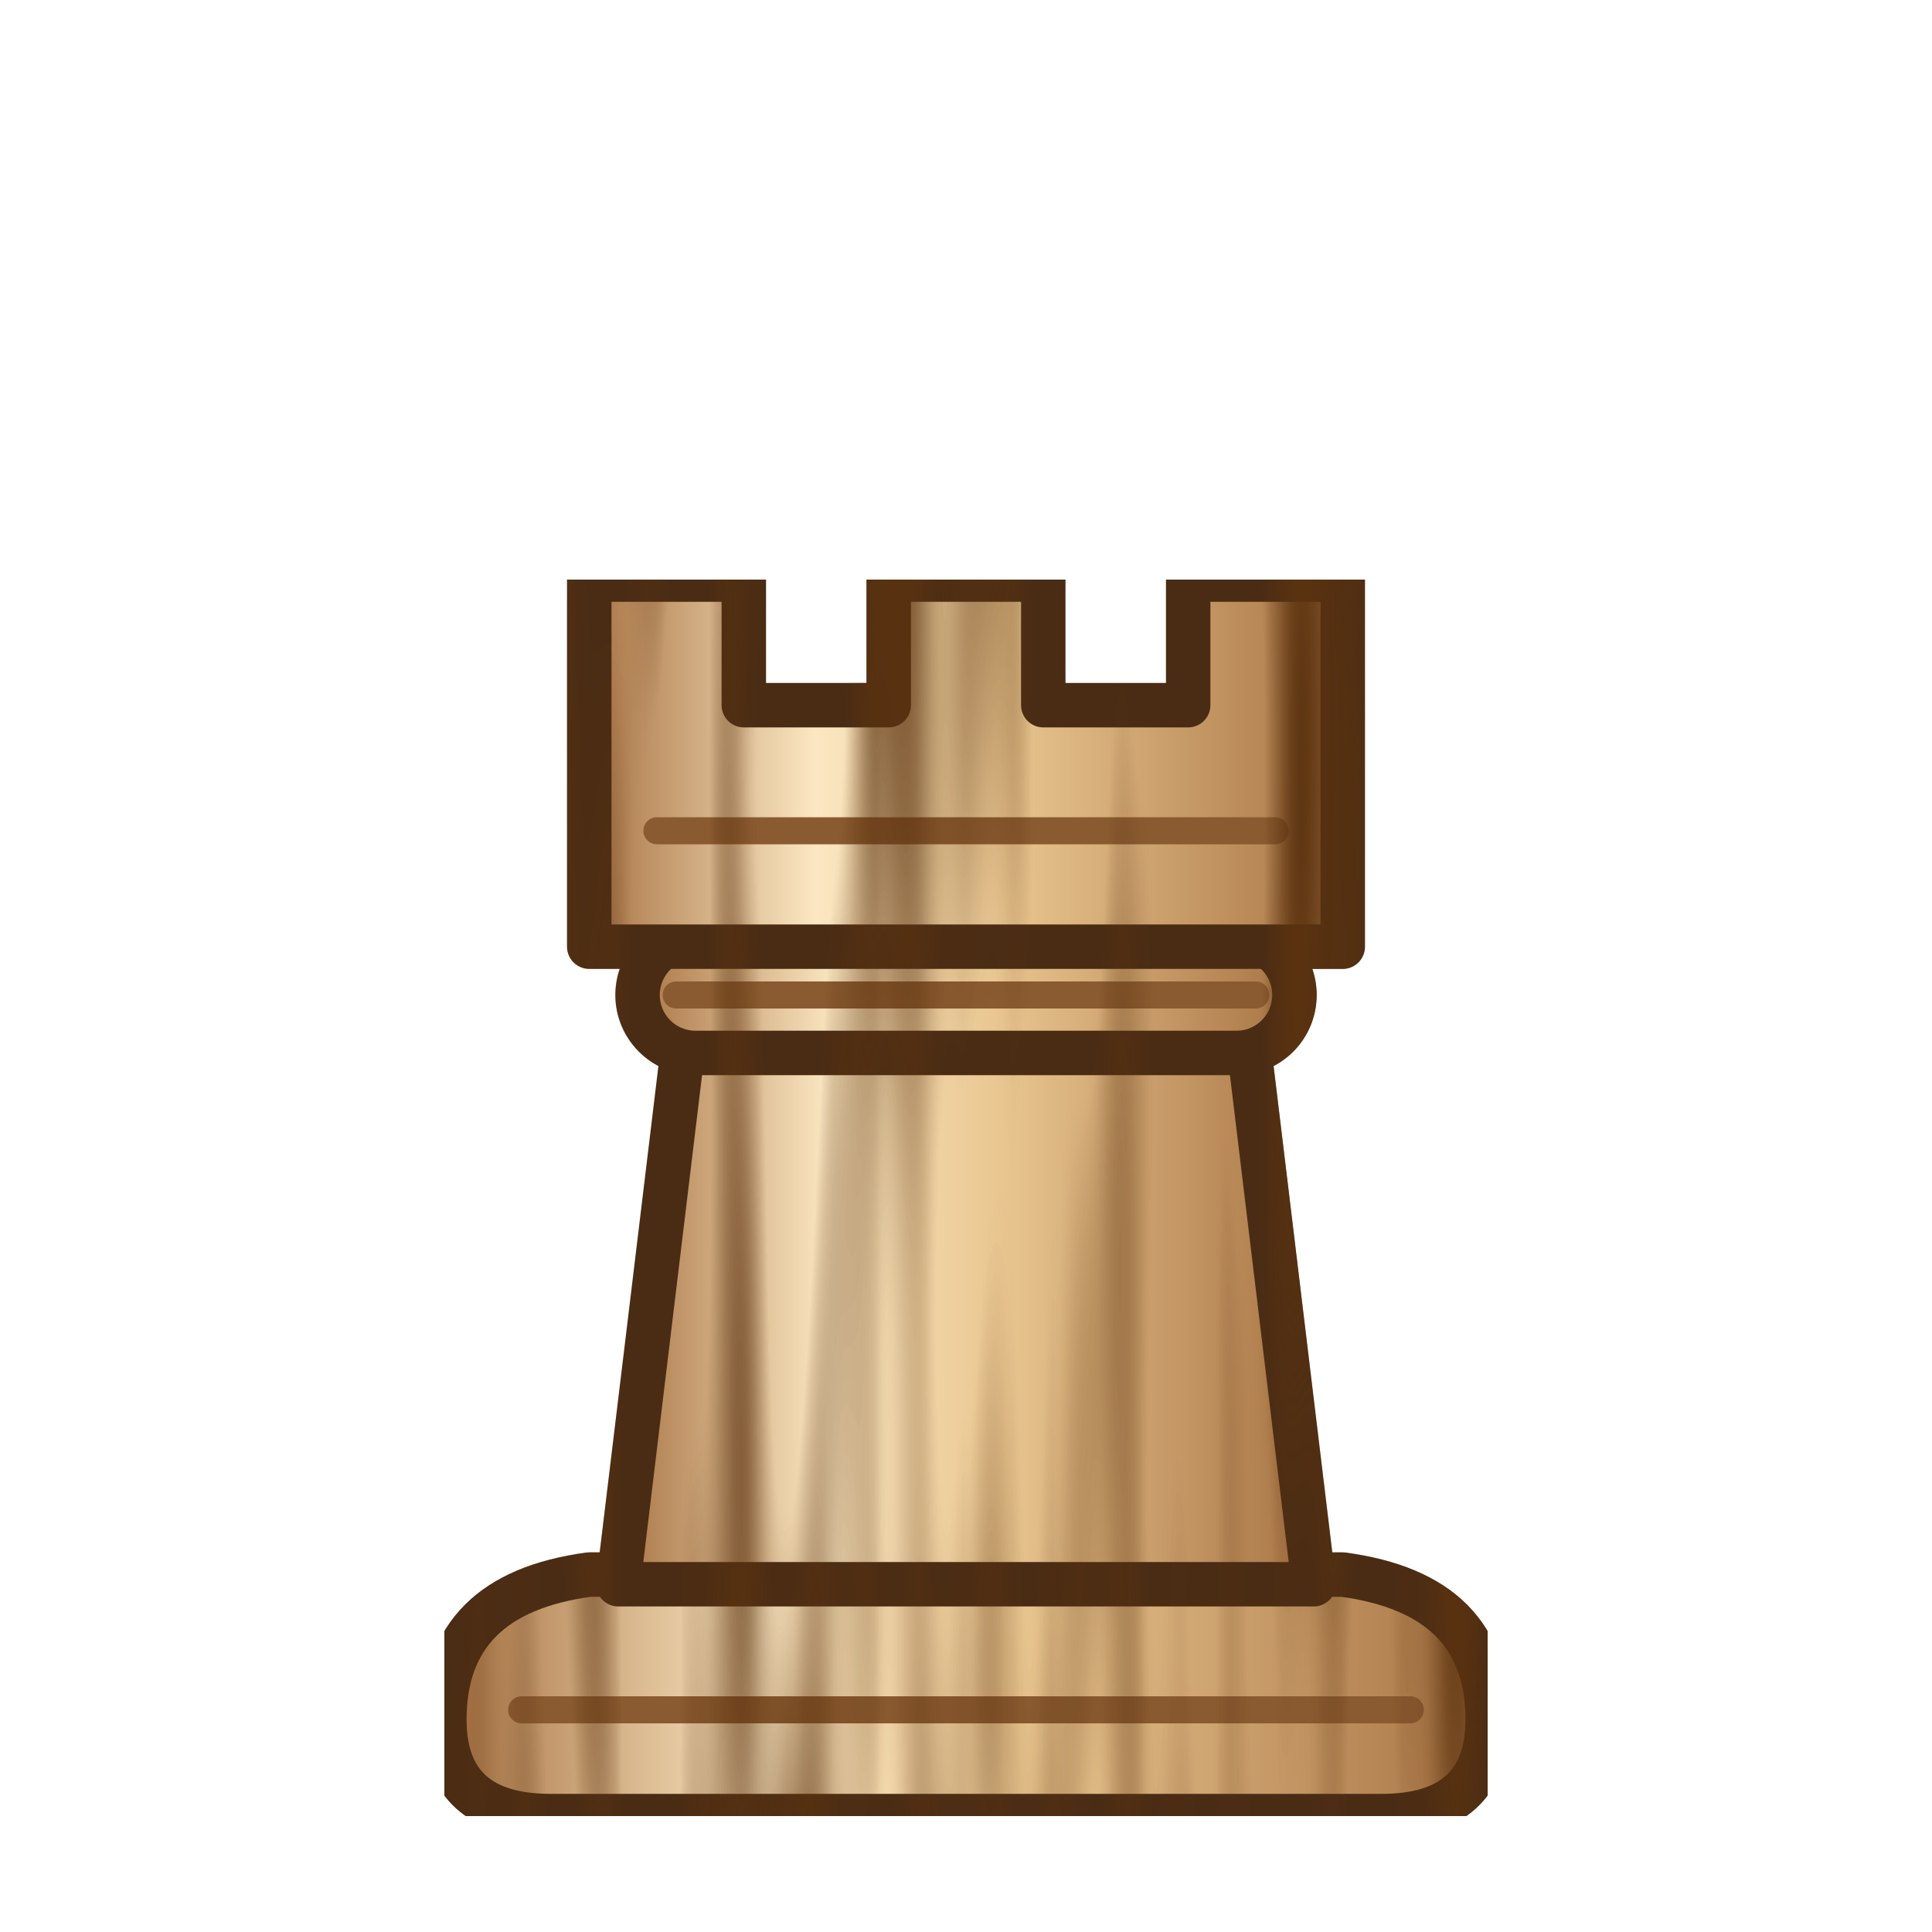
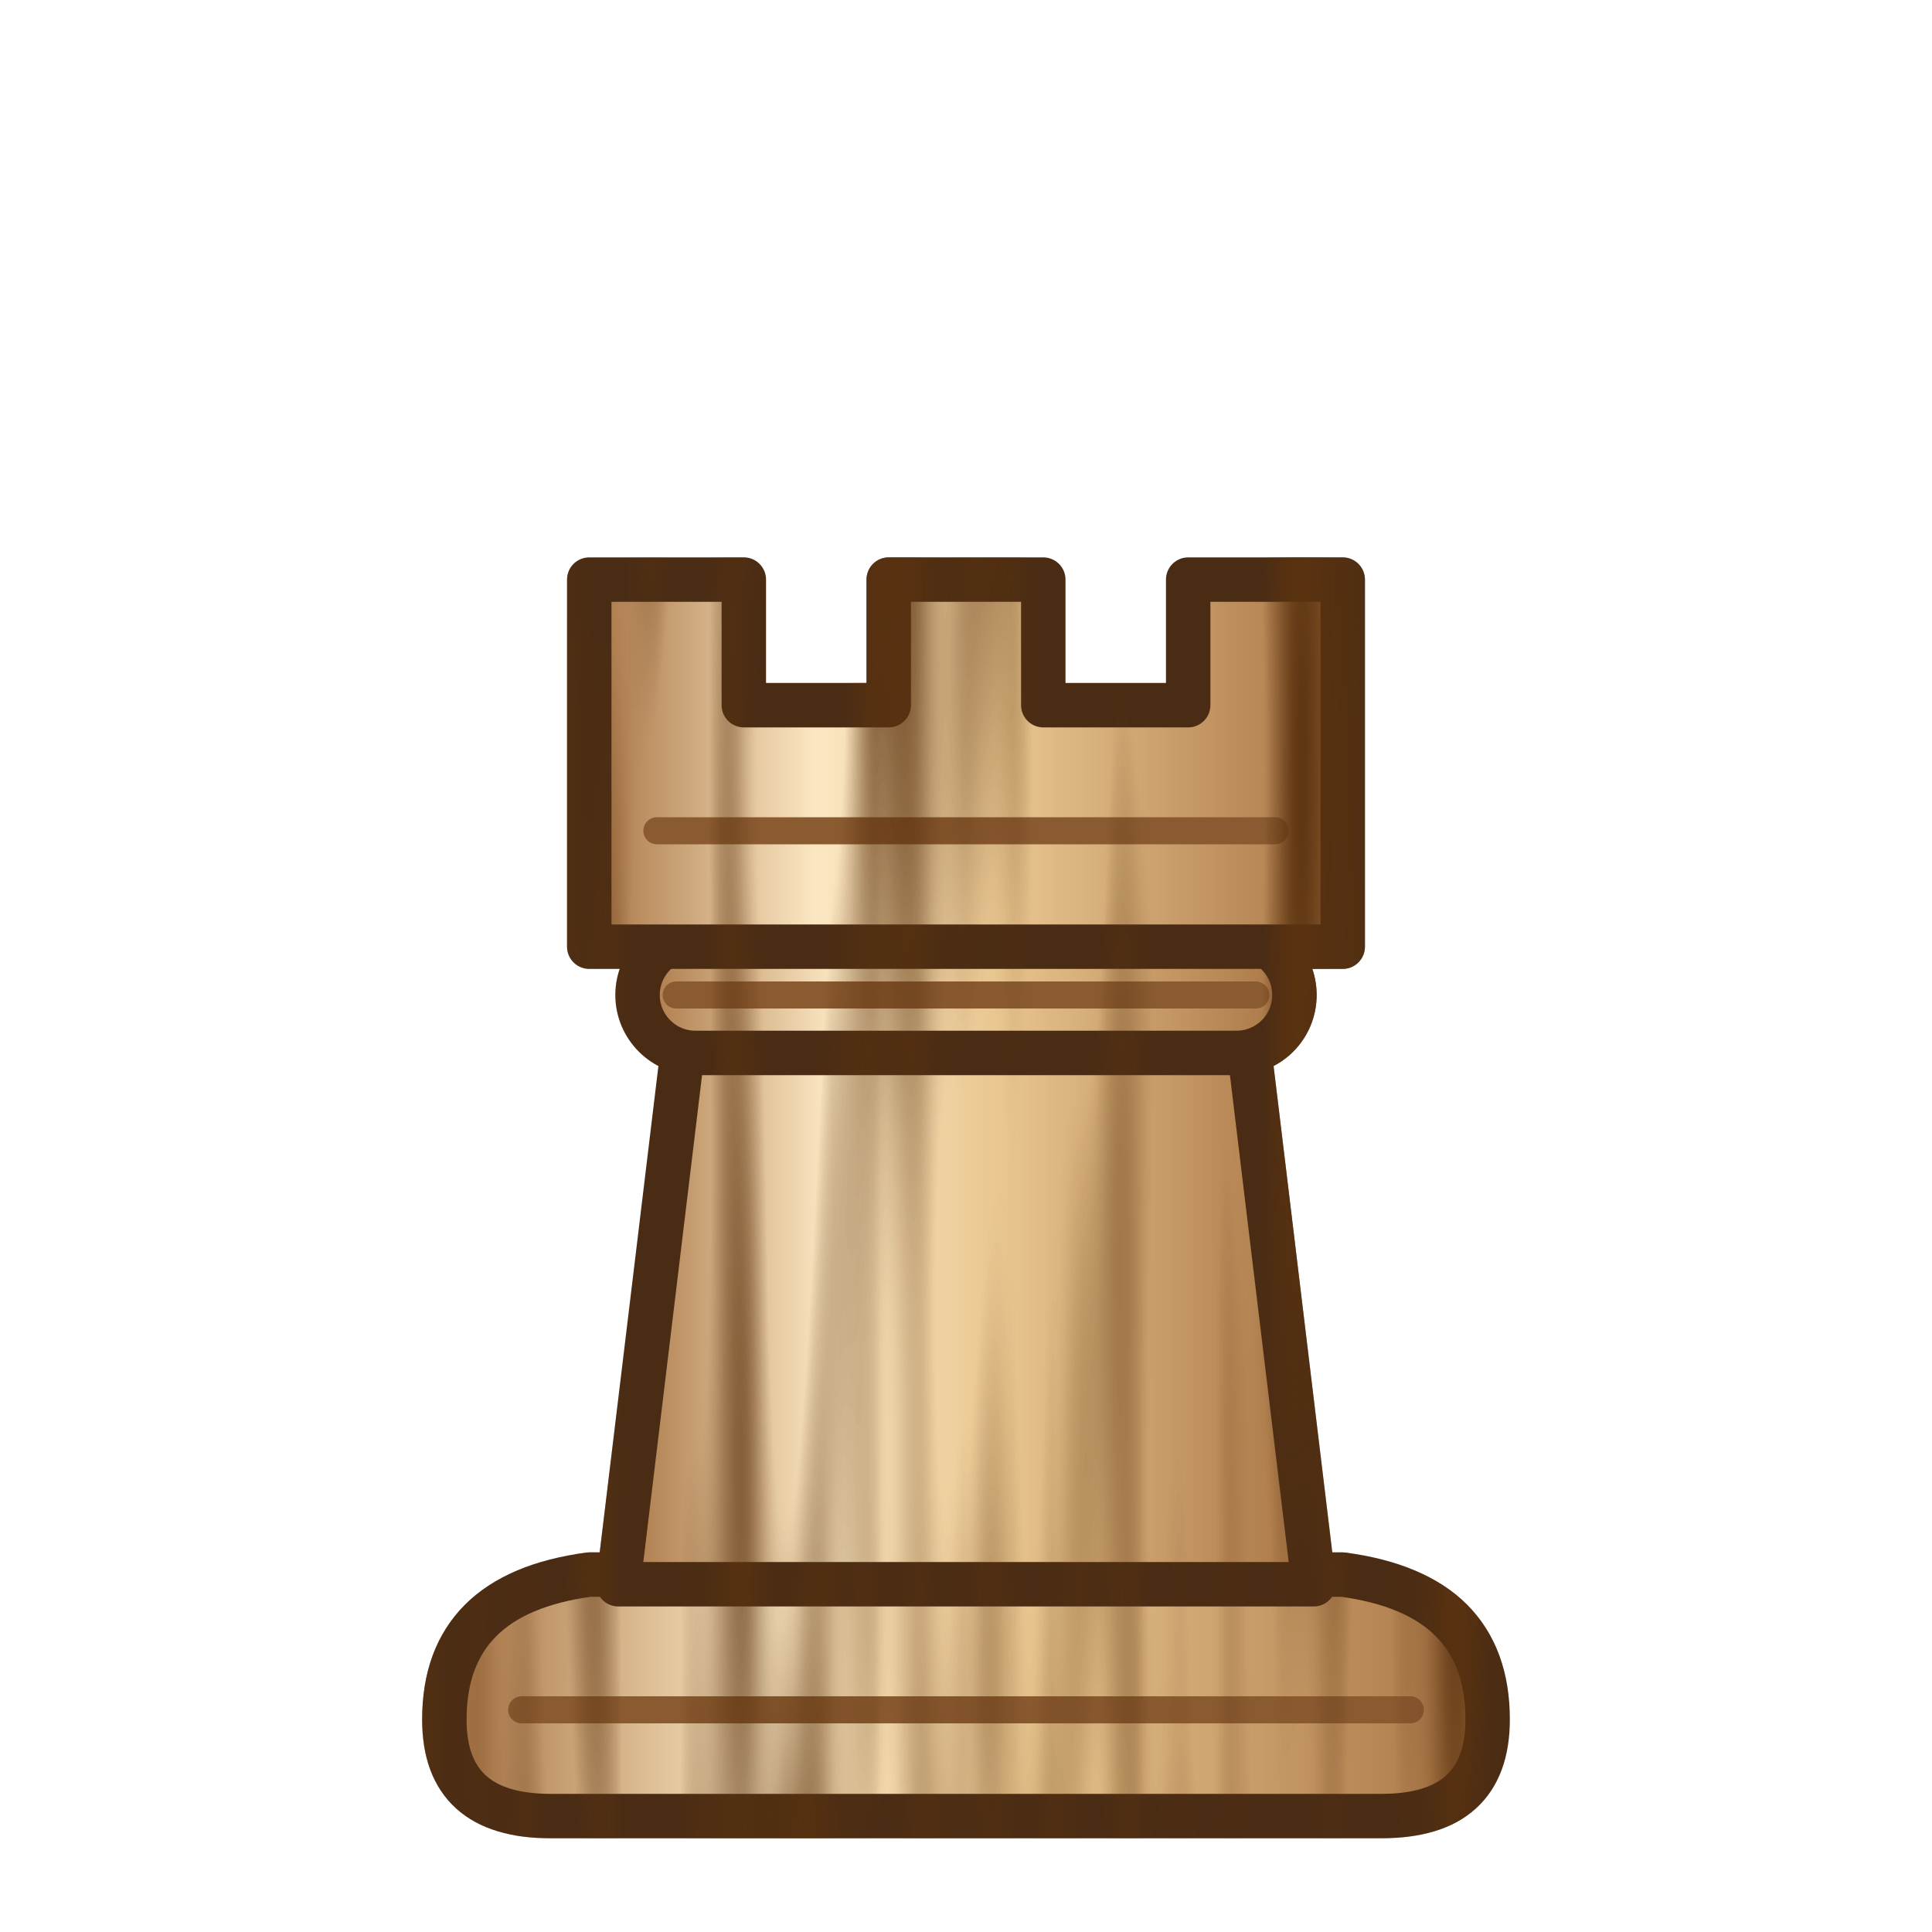
<svg xmlns="http://www.w3.org/2000/svg" viewBox="0 0 100 100">
  <defs>
    <linearGradient id="g" x1="0" y1="0" x2="1" y2="0">
      <stop offset="0" stop-color="#a87444" />
      <stop offset=".3" stop-color="#fbe7c2" />
      <stop offset=".55" stop-color="#e9c690" />
      <stop offset="1" stop-color="#a87444" />
    </linearGradient>
    <radialGradient id="gr" cx=".38" cy=".34" r=".75">
      <stop offset="0" stop-color="#fff6e0" />
      <stop offset=".35" stop-color="#fbe7c2" />
      <stop offset=".75" stop-color="#e9c690" />
      <stop offset="1" stop-color="#a87444" />
    </radialGradient>
-     <filter id="wood" x="0" y="0" width="100%" height="100%" color-interpolation-filters="sRGB">
+     <filter id="wood" x="-8%" y="-8%" width="116%" height="116%" color-interpolation-filters="sRGB">
      <feTurbulence type="fractalNoise" baseFrequency="0.22 0.012" numOctaves="2" seed="5" result="n" />
      <feColorMatrix in="n" type="matrix" values="0 0 0 0 0.36  0 0 0 0 0.20  0 0 0 0 0.06  0 0 0 -2.6 1.45" result="gr" />
      <feComposite in="gr" in2="SourceAlpha" operator="in" result="gi" />
      <feMerge>
        <feMergeNode in="SourceGraphic" />
        <feMergeNode in="gi" />
      </feMerge>
    </filter>
    <style>.gv{fill:none;stroke:#8a5a30;stroke-width:1.4;stroke-linecap:round}.eye{fill:#4a2c14;stroke:none}</style>
  </defs>
  <g filter="url(#wood)" stroke="#4a2c14" stroke-width="2.3" stroke-linejoin="round" stroke-linecap="round">
    <path d="M23 89 Q23 82.5 30.5 81.5 H69.5 Q77 82.5 77 89 Q77 94 71.5 94 H28.5 Q23 94 23 89Z" fill="url(#g)" />
    <path d="M27 88.5 H73" class="gv" />
    <path d="M32 82 L35.5 53 H64.5 L68 82Z" fill="url(#g)" />
    <rect x="33" y="48.5" width="34" height="6" rx="3" fill="url(#g)" />
    <path d="M35 51.5 H65" class="gv" />
    <path d="M30.5 49 V30 H38.5 V36.5 H46 V30 H54 V36.5 H61.5 V30 H69.5 V49Z" fill="url(#g)" />
    <path d="M34 43 H66" class="gv" />
  </g>
</svg>
